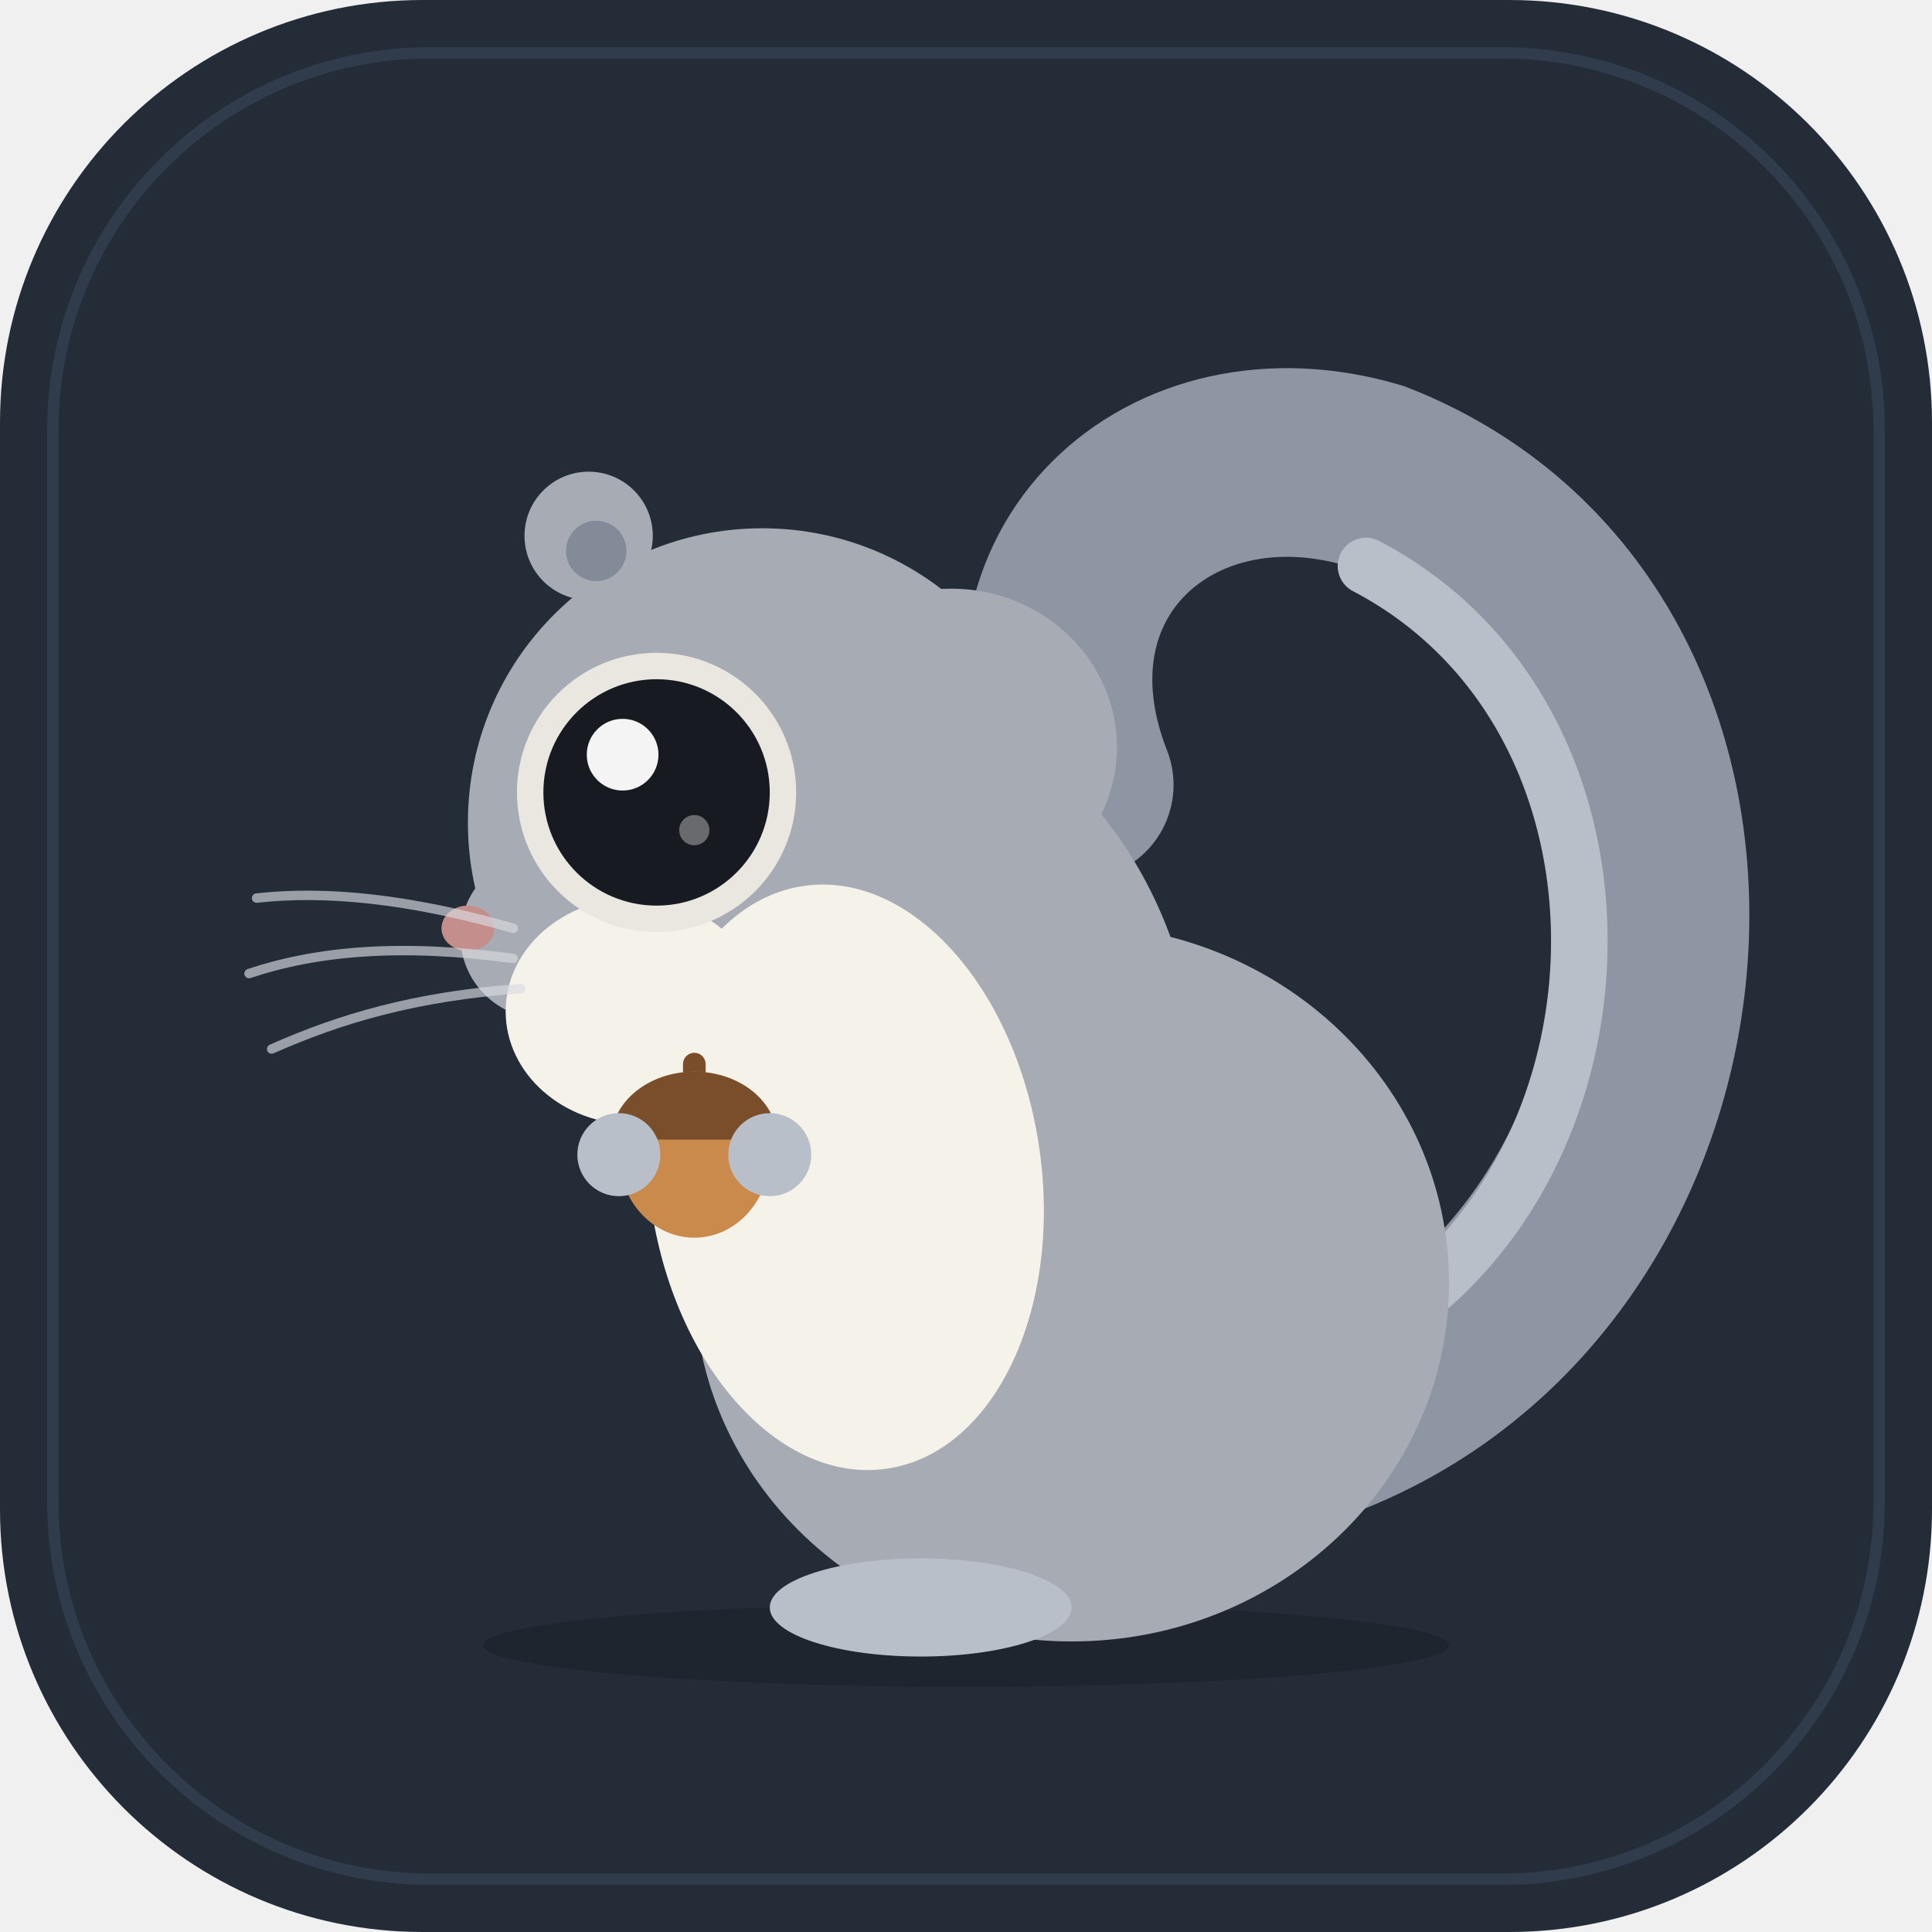
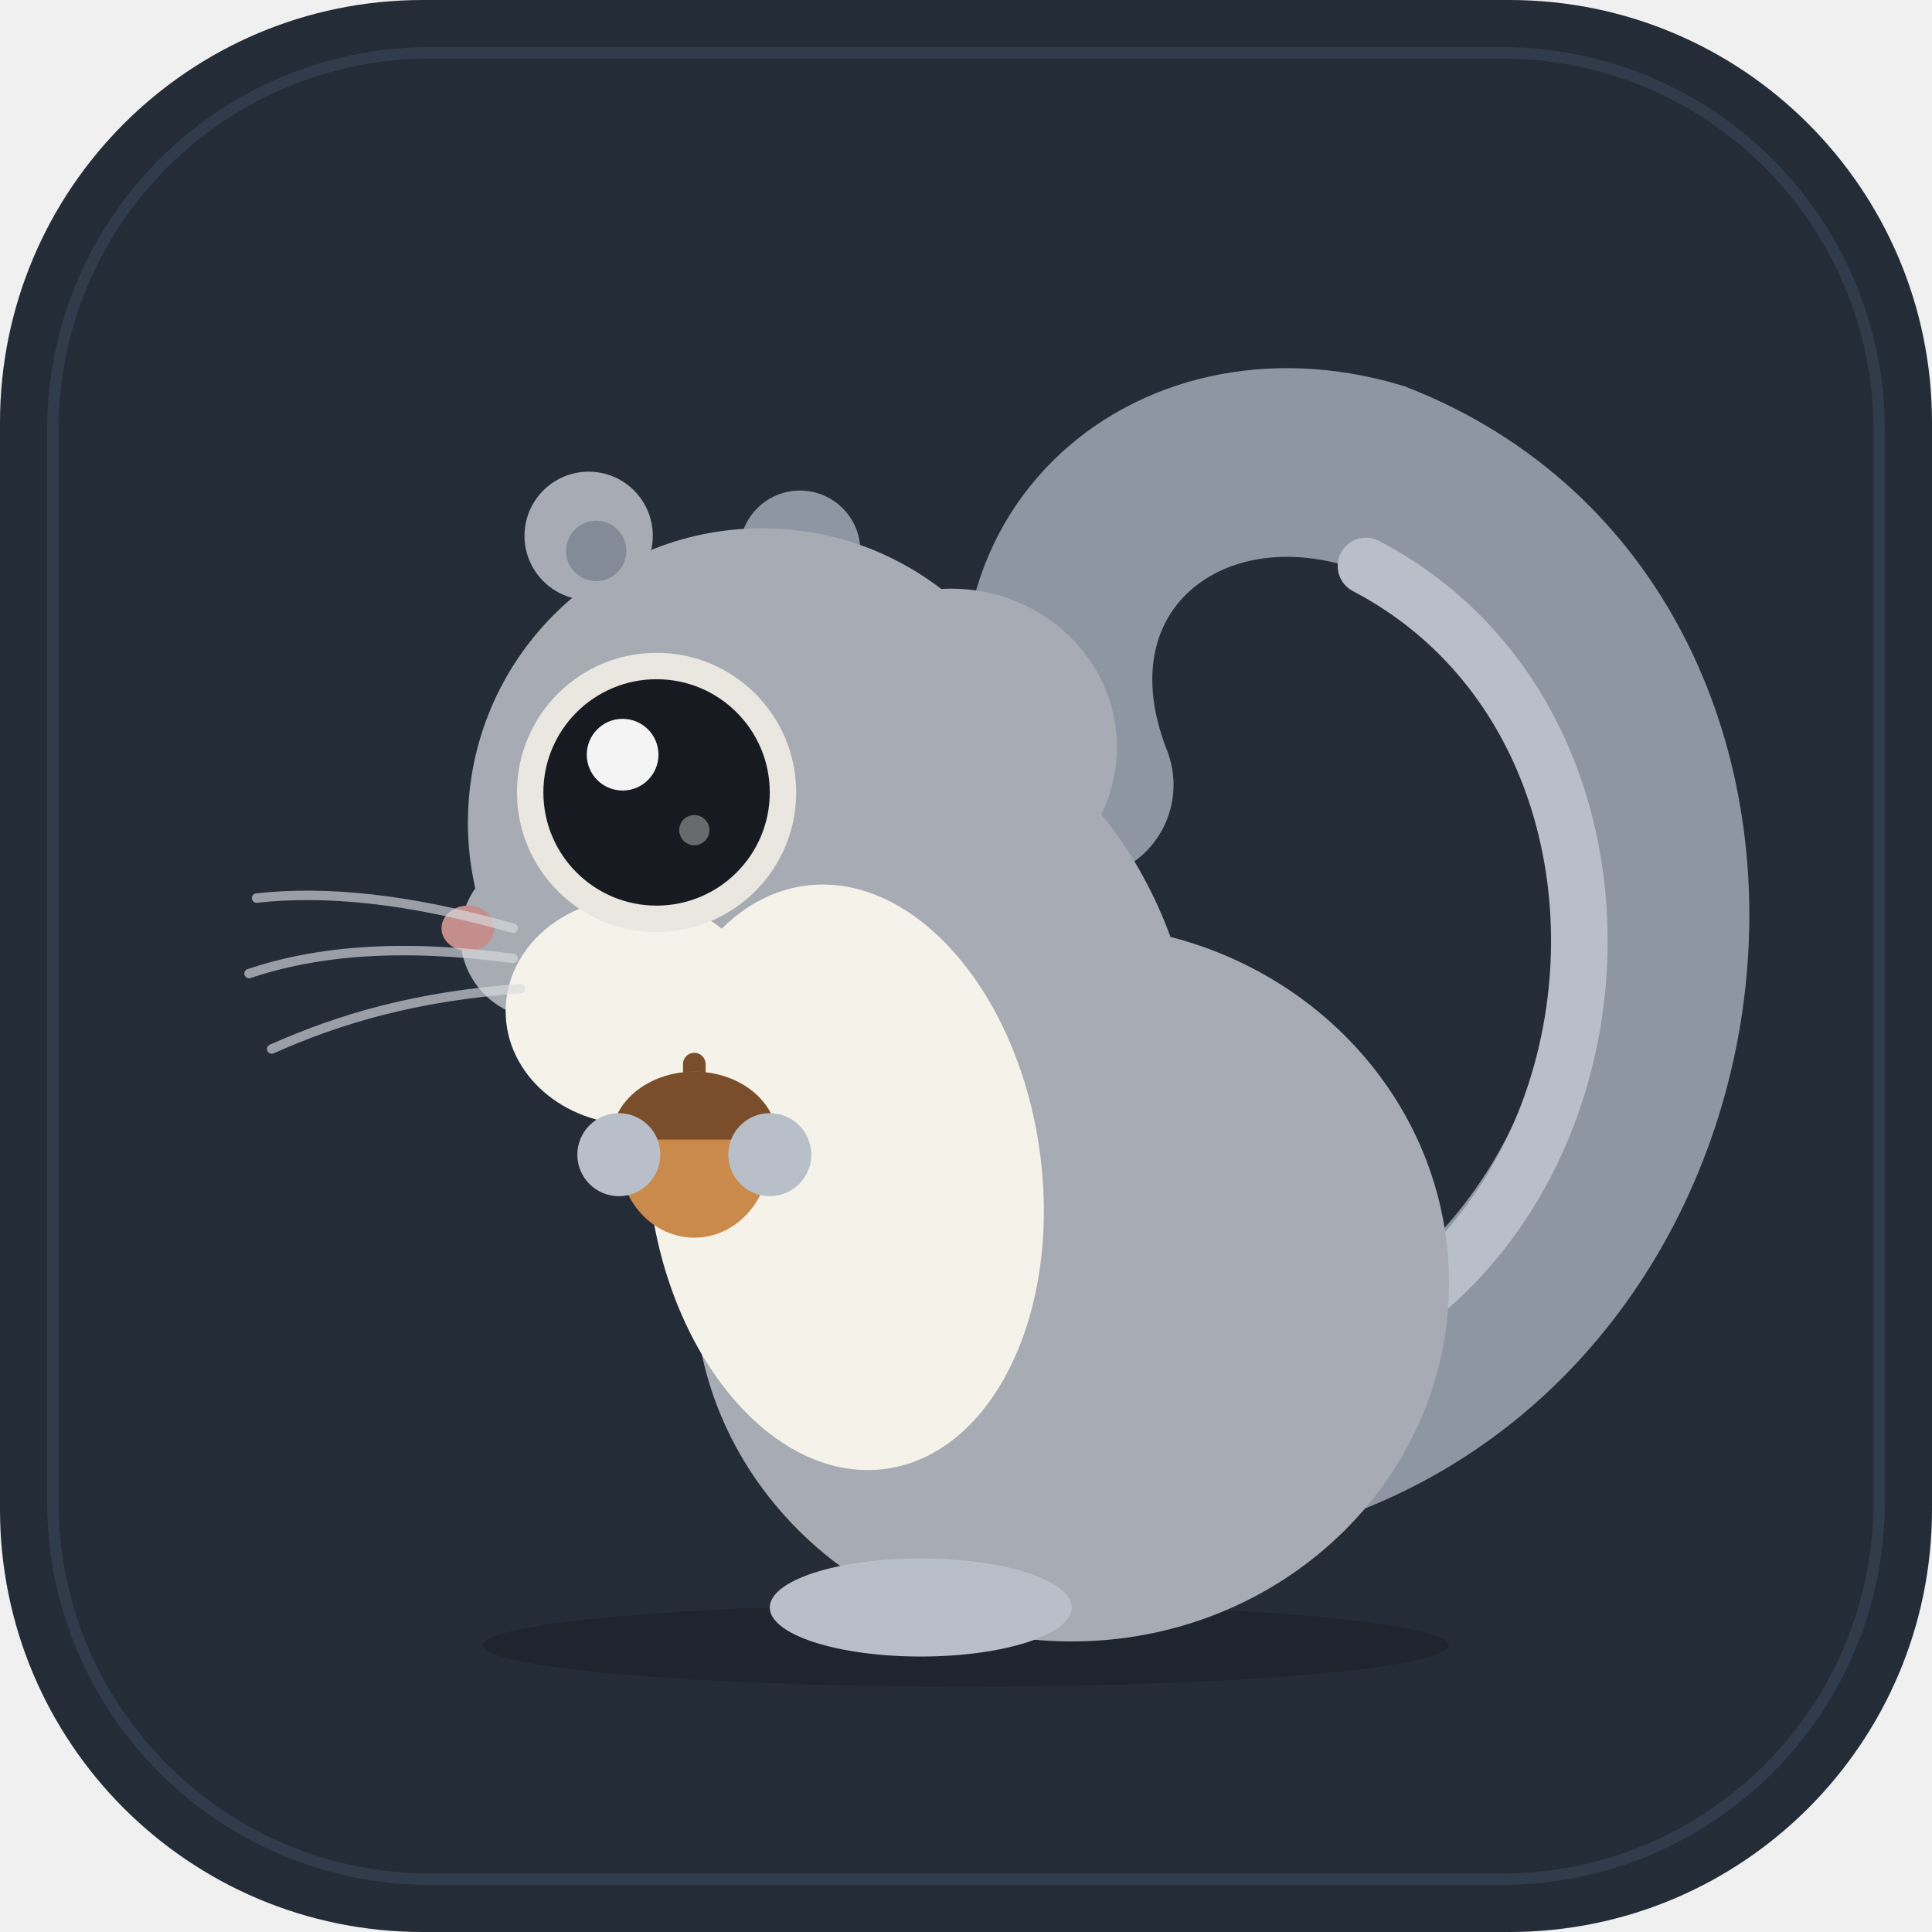
<svg xmlns="http://www.w3.org/2000/svg" viewBox="0 0 512 512" width="512" height="512">
  <rect x="0" y="0" width="512" height="512" rx="112" fill="#242C38" />
  <rect x="14" y="14" width="484" height="484" rx="100" fill="none" stroke="#39465A" stroke-width="3" opacity="0.6" />
  <g transform="translate(6,10)">
    <ellipse cx="250" cy="426" rx="128" ry="11" fill="#000000" opacity="0.16" />
    <path d="M 330 372 C 452 340, 470 160, 358 116 C 304 100, 258 142, 280 198" fill="none" stroke="#8E96A4" stroke-width="50" stroke-linecap="round" />
    <path d="M 336 352 C 428 322, 440 184, 356 140" fill="none" stroke="#B9BFC9" stroke-width="15" stroke-linecap="round" />
+     <circle cx="206" cy="136" r="16" fill="#8E96A4" />
+     <circle cx="204" cy="140" r="7" fill="#6F7785" />
    <ellipse cx="278" cy="330" rx="100" ry="95" fill="#A7ABB3" />
    <ellipse cx="235" cy="268" rx="75" ry="95" fill="#A7ABB3" transform="rotate(-15 235 268)" />
    <circle cx="196" cy="208" r="78" fill="#A7ABB3" />
    <ellipse cx="246" cy="188" rx="44" ry="42" fill="#A7ABB3" />
    <circle cx="138" cy="238" r="22" fill="#A7ABB3" />
    <circle cx="150" cy="132" r="17" fill="#A7ABB3" />
    <circle cx="152" cy="136" r="8" fill="#838B99" />
    <ellipse cx="162" cy="258" rx="34" ry="30" fill="#F5F2EA" />
    <ellipse cx="218" cy="302" rx="52" ry="78" fill="#F5F2EA" transform="rotate(-8 218 302)" />
    <circle cx="168" cy="200" r="37" fill="#E9E7E0" />
    <circle cx="168" cy="200" r="30" fill="#171A20" />
    <circle cx="159" cy="190" r="9.5" fill="#FFFFFF" opacity="0.95" />
    <circle cx="178" cy="210" r="4" fill="#FFFFFF" opacity="0.35" />
    <ellipse cx="118" cy="236" rx="7" ry="6" fill="#C48E8C" />
    <g fill="none" stroke="#D9DCE1" stroke-width="2.5" stroke-linecap="round" opacity="0.65">
      <path d="M 130 236 C 102 228, 80 226, 62 228" />
      <path d="M 130 244 C 100 240, 78 242, 60 248" />
      <path d="M 132 252 C 104 254, 84 260, 66 268" />
    </g>
    <ellipse cx="238" cy="416" rx="40" ry="13" fill="#B9BFC9" />
    <rect x="175" y="269" width="6" height="11" rx="3" fill="#7A4E2A" />
    <ellipse cx="178" cy="296" rx="20" ry="22" fill="#C98A4B" />
    <path d="M 156 292 A 22 18 0 0 1 200 292 Z" fill="#7A4E2A" />
    <circle cx="158" cy="296" r="11" fill="#B9BFC9" />
    <circle cx="198" cy="296" r="11" fill="#B9BFC9" />
  </g>
</svg>
